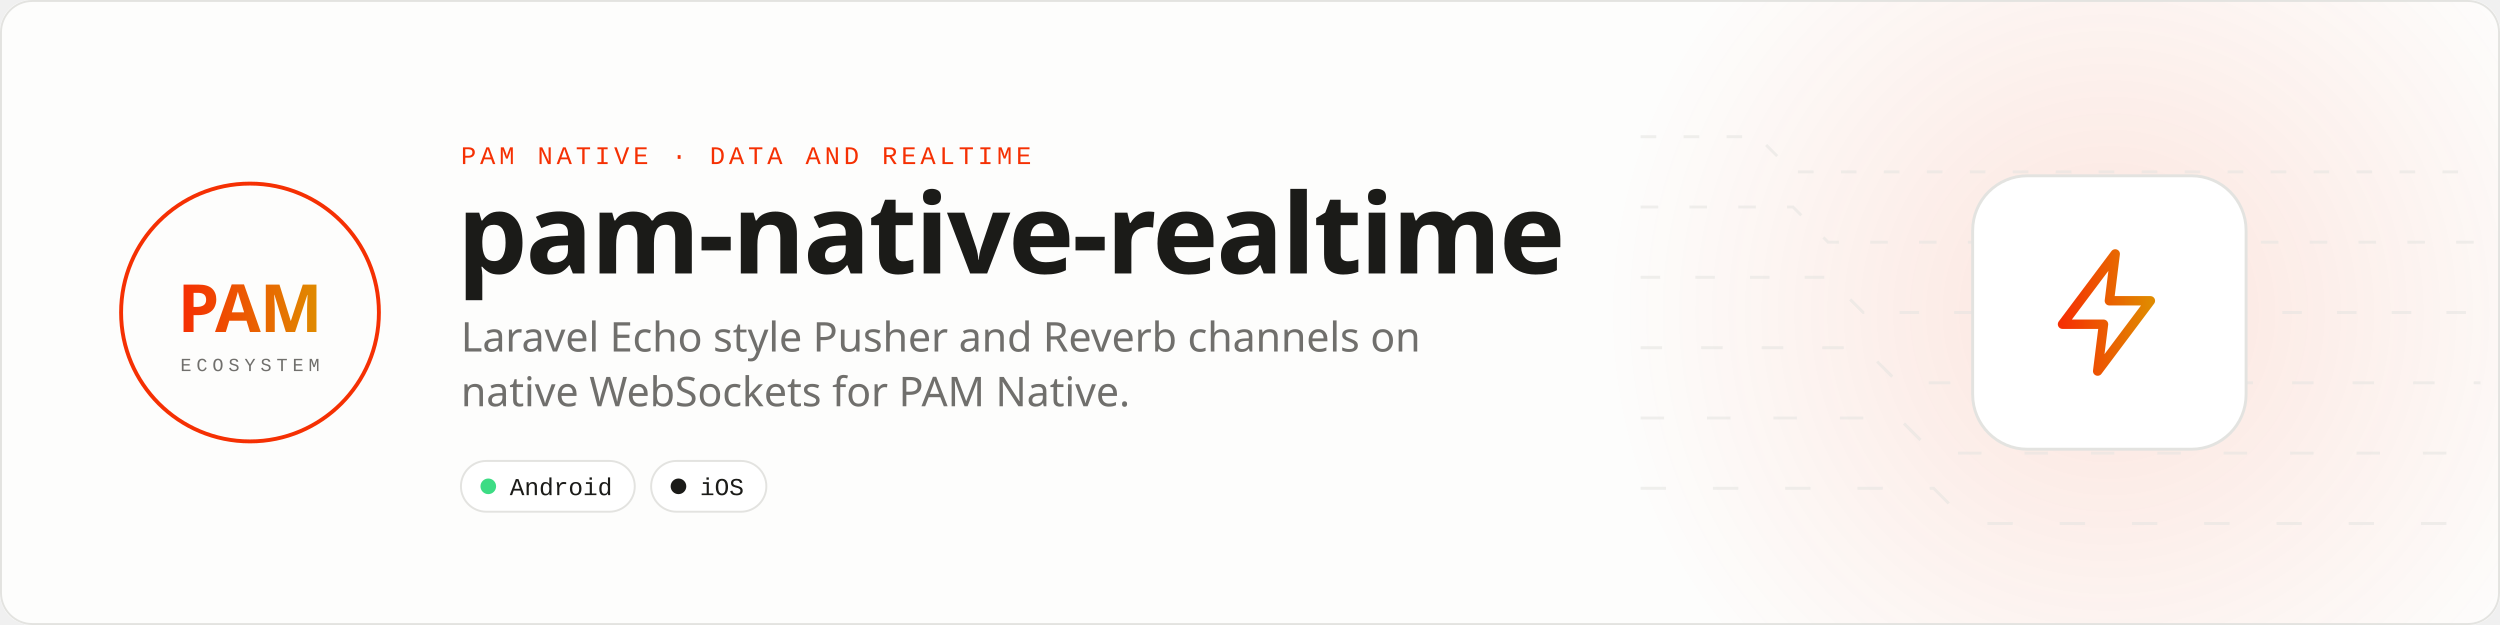
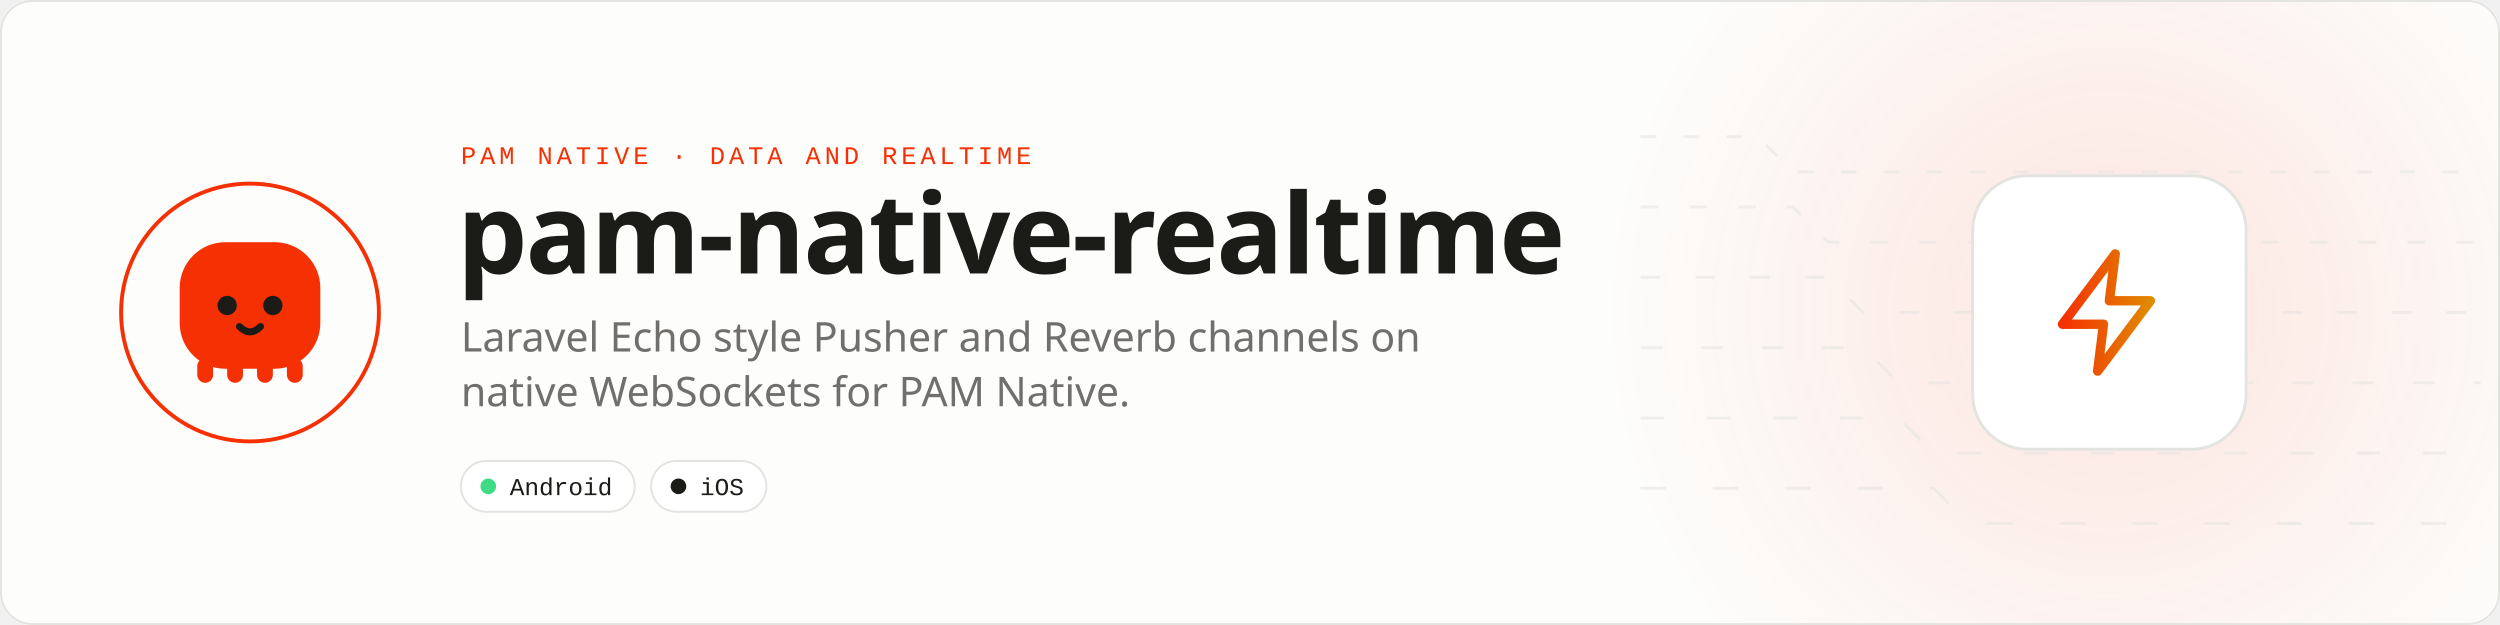
<svg xmlns="http://www.w3.org/2000/svg" viewBox="0 0 1280 320" width="1280" height="320" role="img" aria-label="pam-native-realtime: Laravel Echo style Pusher and Reverb channels on native WebSockets for PAM Native.">
  <defs>
    <linearGradient id="pg" x1="0" y1="0" x2="1" y2="0">
      <stop offset="0" stop-color="#f53003" />
      <stop offset="1" stop-color="#e08a00" />
    </linearGradient>
    <radialGradient id="gl">
      <stop offset="0" stop-color="#f53003" stop-opacity=".12" />
      <stop offset="1" stop-color="#f53003" stop-opacity="0" />
    </radialGradient>
    <clipPath id="cl">
      <rect width="1280" height="320" rx="16" />
    </clipPath>
  </defs>
  <g clip-path="url(#cl)">
    <rect width="1280" height="320" fill="#fdfdfc" />
    <circle cx="1080" cy="160" r="260" fill="url(#gl)" />
    <g fill="none" stroke="#e3e3e0" stroke-width="1.5" opacity=".55">
      <path d="M840 70H900l18 18H1270" stroke-dasharray="8 14">
        <animate attributeName="stroke-dashoffset" from="0" to="-48" dur="3.0s" repeatCount="indefinite" />
      </path>
      <path d="M840 106H918l18 18H1270" stroke-dasharray="9 16">
        <animate attributeName="stroke-dashoffset" from="0" to="-48" dur="3.4s" repeatCount="indefinite" />
      </path>
      <path d="M840 142H936l18 18H1270" stroke-dasharray="10 18">
        <animate attributeName="stroke-dashoffset" from="0" to="-48" dur="3.8s" repeatCount="indefinite" />
      </path>
      <path d="M840 178H954l18 18H1270" stroke-dasharray="11 20">
        <animate attributeName="stroke-dashoffset" from="0" to="-48" dur="4.2s" repeatCount="indefinite" />
      </path>
      <path d="M840 214H972l18 18H1270" stroke-dasharray="12 22">
        <animate attributeName="stroke-dashoffset" from="0" to="-48" dur="4.6s" repeatCount="indefinite" />
      </path>
      <path d="M840 250H990l18 18H1270" stroke-dasharray="13 24">
        <animate attributeName="stroke-dashoffset" from="0" to="-48" dur="5.0s" repeatCount="indefinite" />
      </path>
    </g>
  </g>
  <rect x=".5" y=".5" width="1279" height="319" rx="16" fill="none" stroke="#e3e3e0" />
  <circle cx="128" cy="160" r="66" fill="#fdfdfc" stroke="#f53003" stroke-width="2" />
  <circle cx="128" cy="160" r="66" fill="none" stroke="#f53003">
    <animate attributeName="r" values="66;92" dur="3s" repeatCount="indefinite" />
    <animate attributeName="stroke-opacity" values=".5;0" dur="3s" repeatCount="indefinite" />
  </circle>
-   <text x="128" y="170" text-anchor="middle" font-family="-apple-system, BlinkMacSystemFont, 'Segoe UI', 'Noto Sans', Helvetica, Arial, sans-serif" font-weight="700" font-size="34" letter-spacing="-.5" fill="url(#pg)">PAM</text>
-   <text x="128" y="190" text-anchor="middle" font-family="ui-monospace, SFMono-Regular, 'SF Mono', Menlo, Consolas, 'Liberation Mono', monospace" font-size="9.5" letter-spacing="2.5" fill="#706f6c">ECOSYSTEM</text>
+   <g transform="translate(74 104.2) scale(.9)">
+     <rect x="30" y="88" width="9" height="14" rx="4.5" fill="#f53003" />
+     <rect x="47" y="88" width="9" height="14" rx="4.5" fill="#f53003" />
+     <rect x="64" y="88" width="9" height="14" rx="4.5" fill="#f53003" />
+     <rect x="81" y="88" width="9" height="14" rx="4.5" fill="#f53003" />
+     <rect x="20" y="22" width="80" height="72" rx="26" fill="#f53003" />
+     <circle cx="47" cy="58" r="5.5" fill="#1b1b18" />
+     <circle cx="73" cy="58" r="5.5" fill="#1b1b18" />
+     <path d="M54 70q6 6 12 0" stroke="#1b1b18" stroke-width="4" stroke-linecap="round" fill="none" />
+   </g>
  <text x="236" y="84" font-family="ui-monospace, SFMono-Regular, 'SF Mono', Menlo, Consolas, 'Liberation Mono', monospace" font-size="13" letter-spacing="2" fill="#f53003">PAM NATIVE · DATA AND REALTIME</text>
  <text x="234" y="140" font-family="-apple-system, BlinkMacSystemFont, 'Segoe UI', 'Noto Sans', Helvetica, Arial, sans-serif" font-weight="700" font-size="57" letter-spacing="-1" fill="#1b1b18">pam-native-realtime</text>
  <text x="236" y="180" font-family="-apple-system, BlinkMacSystemFont, 'Segoe UI', 'Noto Sans', Helvetica, Arial, sans-serif" font-size="21" fill="#706f6c">Laravel Echo style Pusher and Reverb channels on</text>
  <text x="236" y="208" font-family="-apple-system, BlinkMacSystemFont, 'Segoe UI', 'Noto Sans', Helvetica, Arial, sans-serif" font-size="21" fill="#706f6c">native WebSockets for PAM Native.</text>
  <rect x="236" y="236" width="89" height="26" rx="13" fill="#ffffff" stroke="#e3e3e0" />
  <circle cx="250" cy="249" r="4" fill="#3ddc84" />
  <text x="261" y="253.5" font-family="ui-monospace, SFMono-Regular, 'SF Mono', Menlo, Consolas, 'Liberation Mono', monospace" font-size="12.5" fill="#1b1b18">Android</text>
  <rect x="333.375" y="236" width="59" height="26" rx="13" fill="#ffffff" stroke="#e3e3e0" />
  <circle cx="347.375" cy="249" r="4" fill="#1b1b18" />
  <text x="358.375" y="253.5" font-family="ui-monospace, SFMono-Regular, 'SF Mono', Menlo, Consolas, 'Liberation Mono', monospace" font-size="12.5" fill="#1b1b18">iOS</text>
  <rect x="1010" y="90" width="140" height="140" rx="28" fill="#ffffff" stroke="#e3e3e0" stroke-width="1.5" />
  <g transform="translate(1044 124) scale(3)" fill="none" stroke="url(#pg)" stroke-width="1.6" stroke-linecap="round" stroke-linejoin="round">
    <path d="M13 2 4 14h7l-1 8 9-12h-7z" />
  </g>
</svg>
